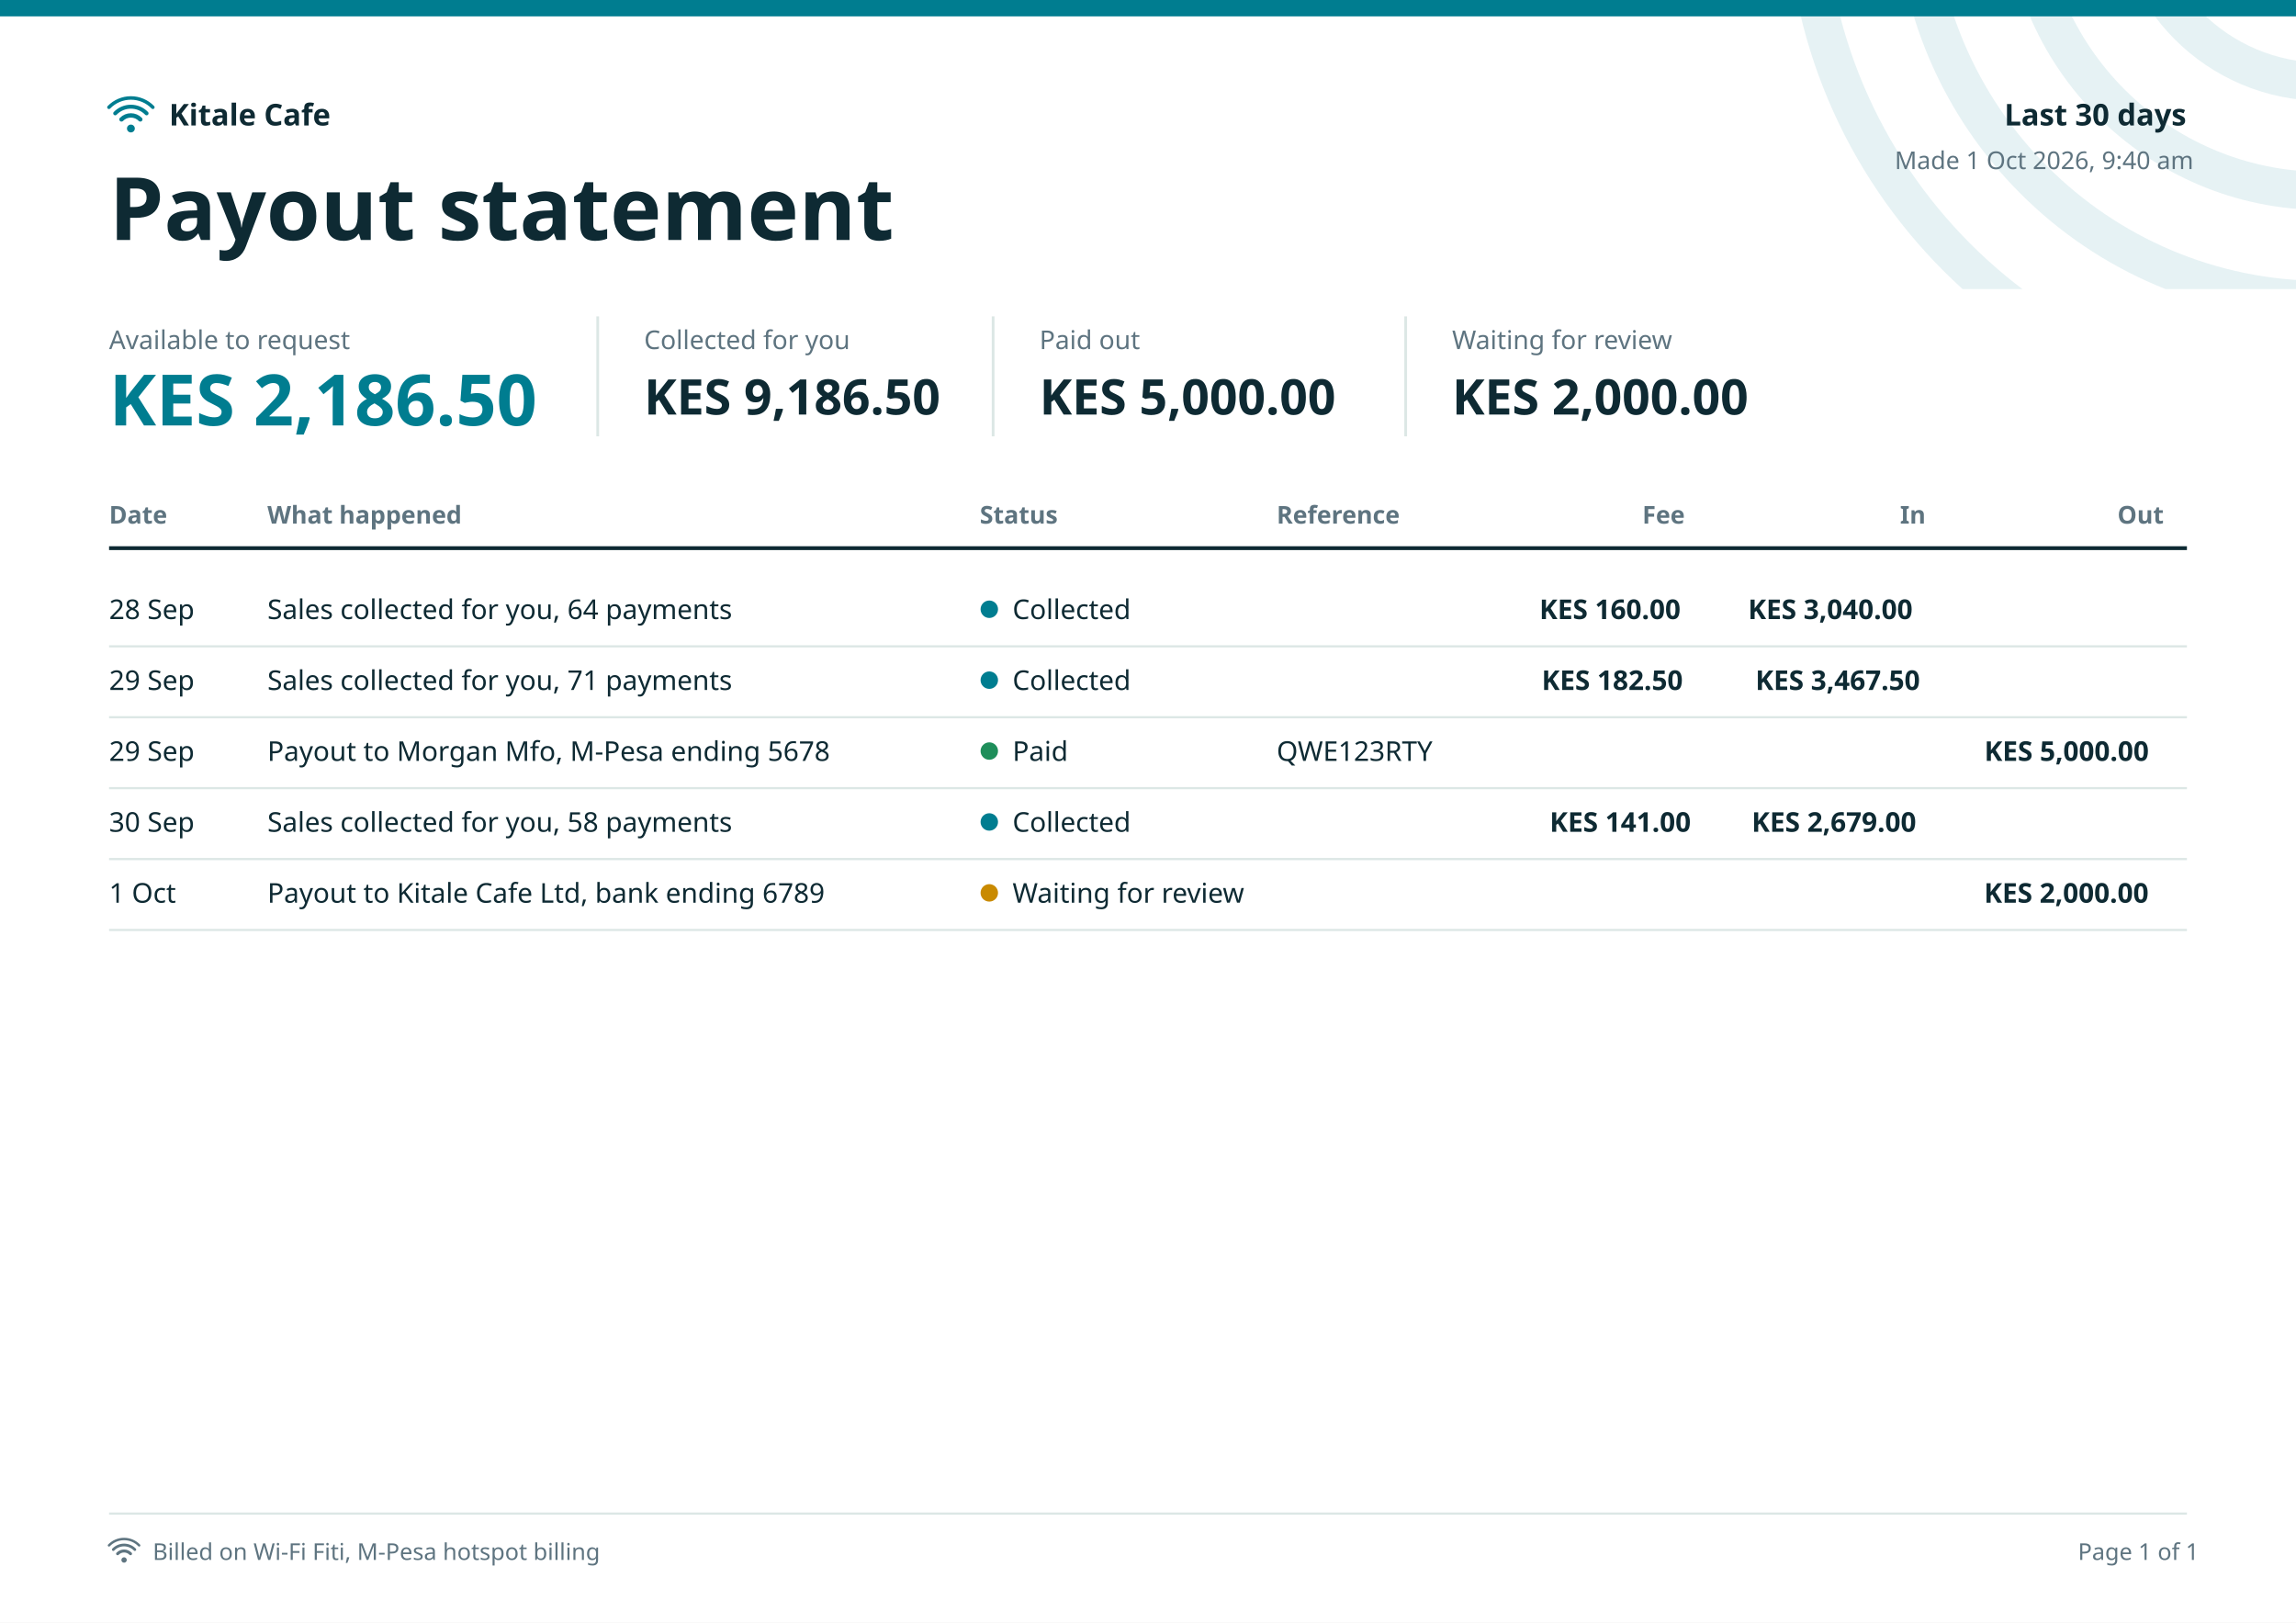
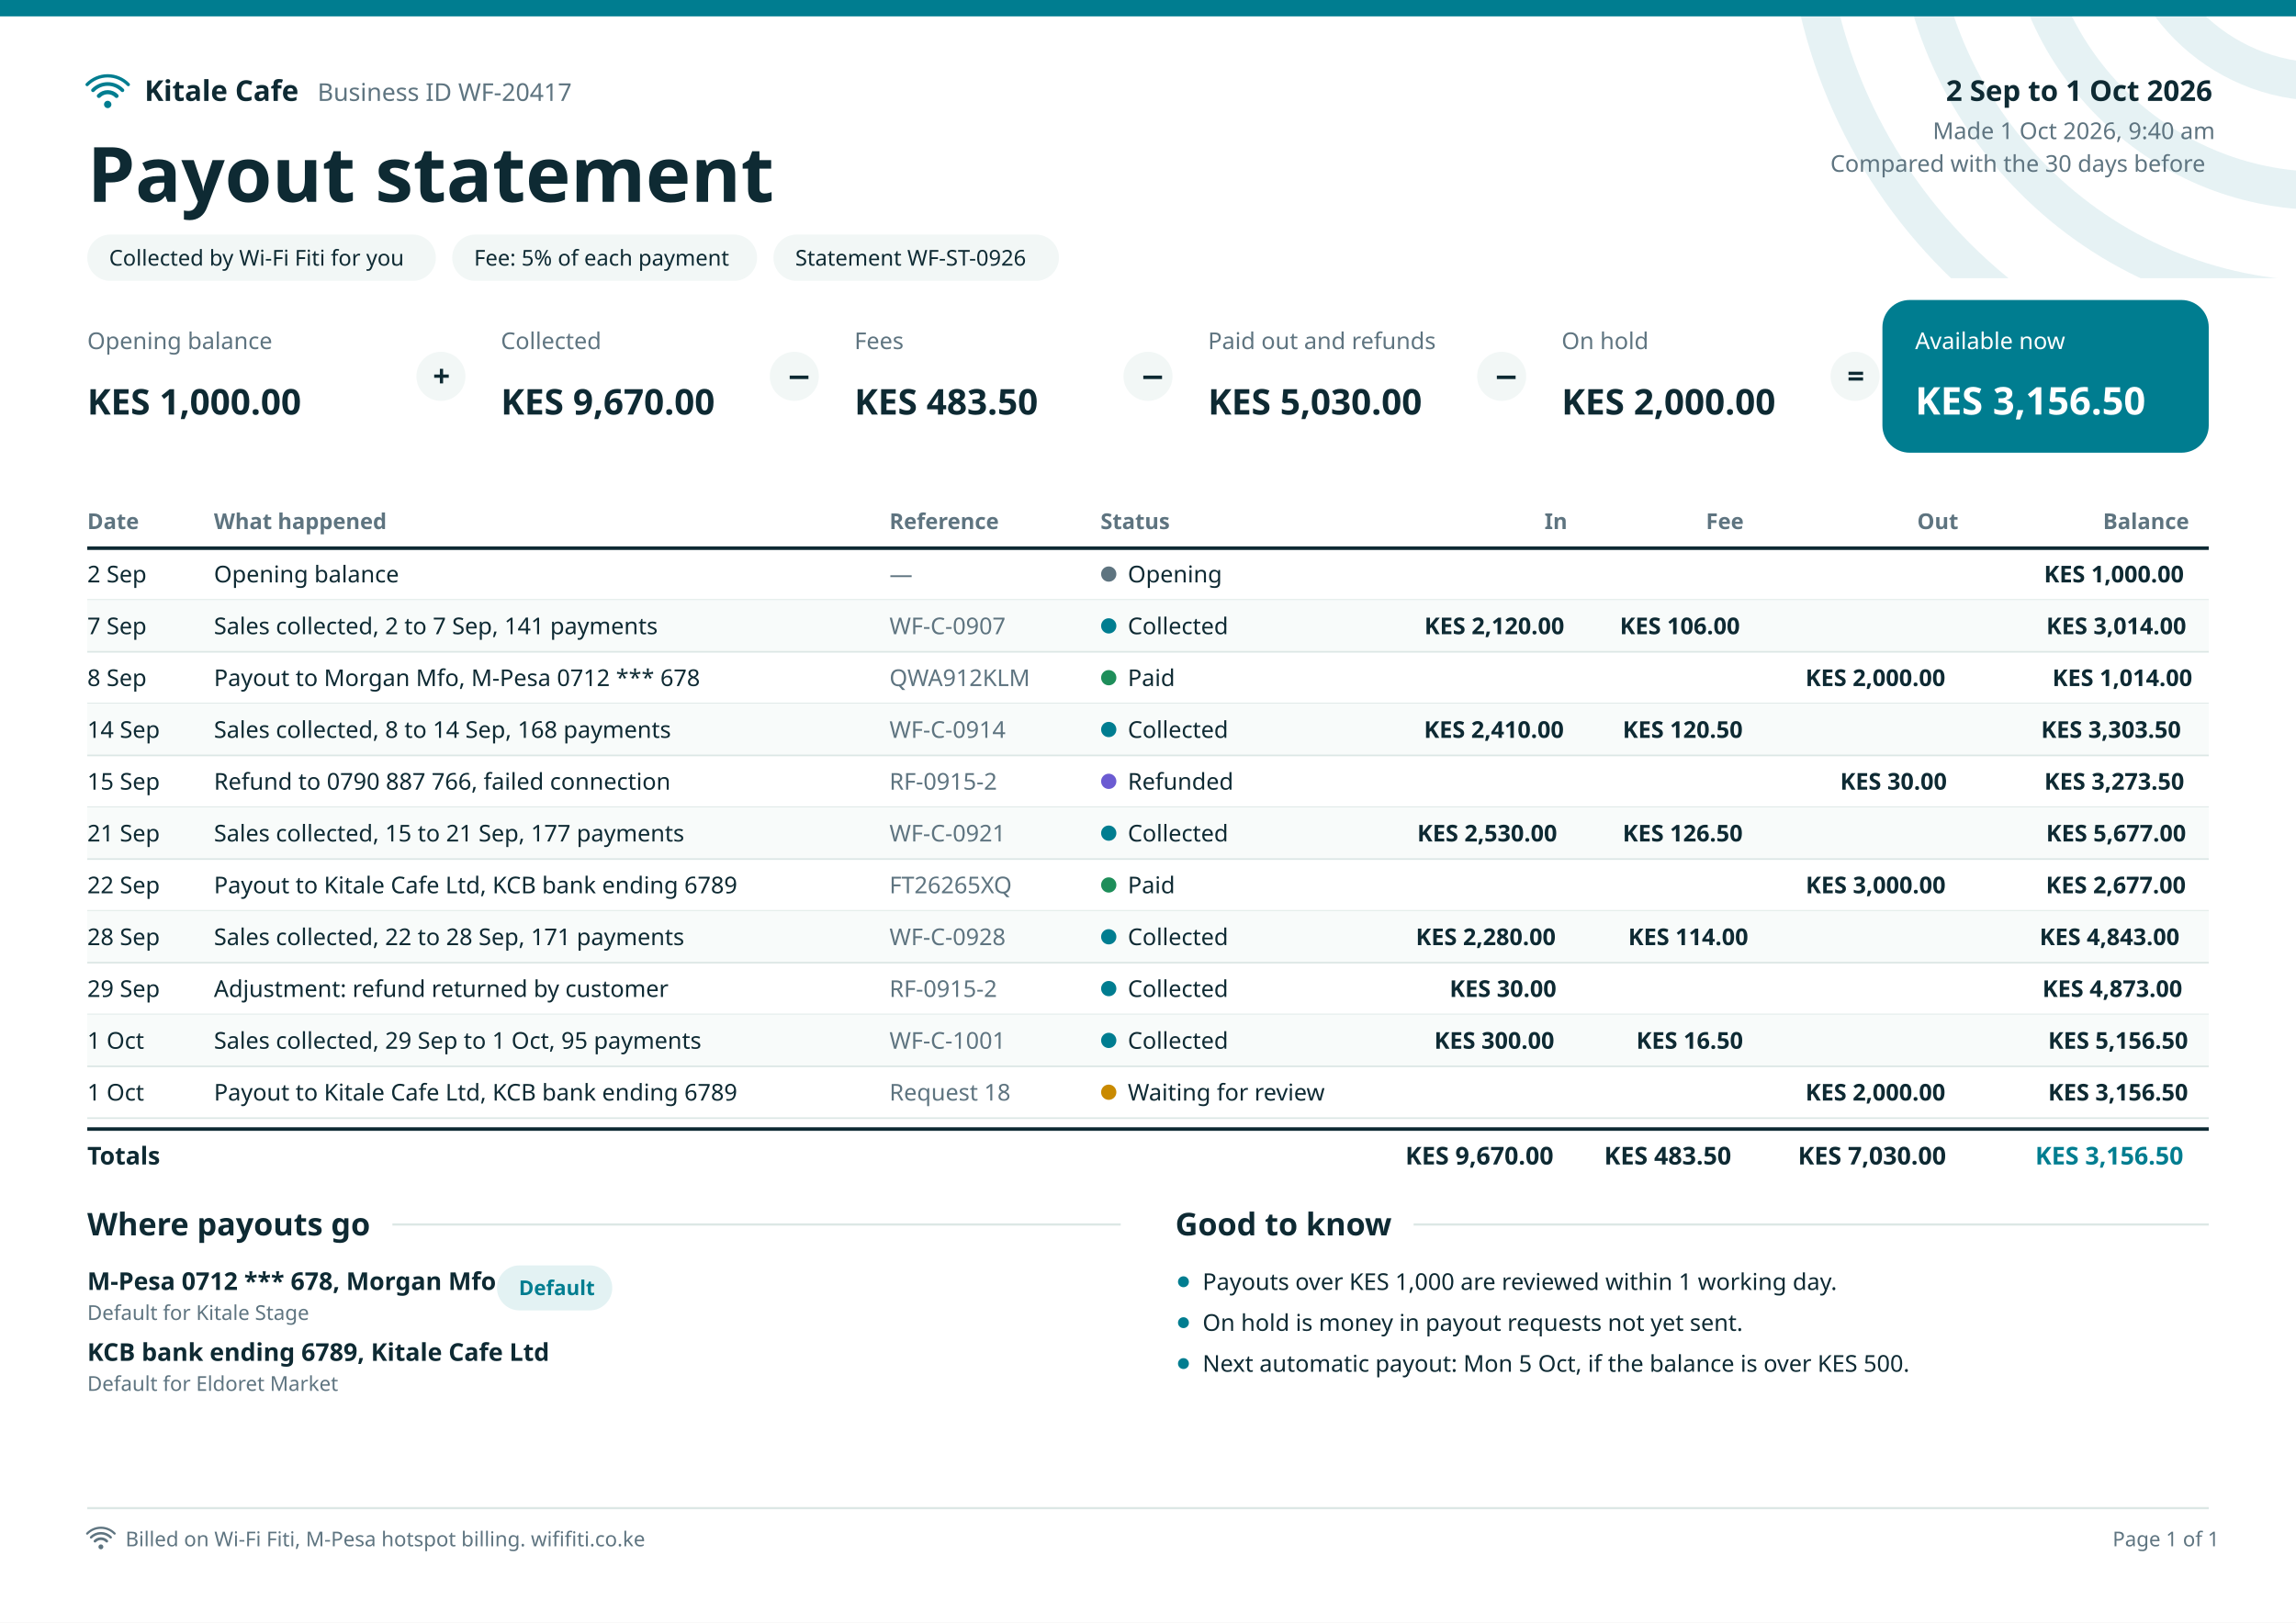
<svg xmlns="http://www.w3.org/2000/svg" width="842" height="595" viewBox="0 0 842 595">
  <defs>
    <clipPath id="clip0">
-       <rect x="0" y="6" width="842" height="100" rx="0" />
+       <rect x="0" y="6" width="842" height="96" rx="0" />
    </clipPath>
  </defs>
  <rect id="Page" x="0.00" y="0.00" width="842.00" height="595.00" rx="0" fill="#FFFFFF" />
  <rect id="Brand edge" x="0.00" y="0.00" width="842.00" height="6.00" rx="0" fill="#007D90" />
  <g id="Signal arcs" clip-path="url(#clip0)">
    <circle cx="852.0" cy="-40.0" r="70.0" fill="none" stroke="#007D90" stroke-opacity="0.1" stroke-width="14" />
    <circle cx="852.0" cy="-40.0" r="110.0" fill="none" stroke="#007D90" stroke-opacity="0.1" stroke-width="14" />
    <circle cx="852.0" cy="-40.0" r="150.0" fill="none" stroke="#007D90" stroke-opacity="0.1" stroke-width="14" />
    <circle cx="852.0" cy="-40.0" r="190.0" fill="none" stroke="#007D90" stroke-opacity="0.1" stroke-width="14" />
  </g>
  <g id="Heading">
-     <g id="Wi-Fi mark" transform="translate(40.00 34.00) scale(0.6667)" fill="none">
+     <g id="Wi-Fi mark" transform="translate(32.00 26.00) scale(0.625)" fill="none">
      <circle cx="12" cy="19.68" r="2.16" fill="#007D90" />
      <path d="M6.821 14.678A7.2 7.2 0 0 1 17.179 14.678" stroke="#007D90" stroke-width="2.4" stroke-linecap="round" />
      <path d="M3.368 11.344A12 12 0 0 1 20.632 11.344" stroke="#007D90" stroke-width="2.16" stroke-linecap="round" />
      <path d="M-0.084 8.009A16.8 16.8 0 0 1 24.084 8.009" stroke="#007D90" stroke-width="1.92" stroke-linecap="round" />
    </g>
-     <text id="Business" x="62.00" y="46.00" font-family="'Bricolage Grotesque', sans-serif" font-size="11" font-weight="600" fill="#0E2A33">Kitale Cafe</text>
-     <text id="Title" x="40.00" y="88.00" font-family="'Bricolage Grotesque', sans-serif" font-size="32" font-weight="800" fill="#0E2A33">Payout statement</text>
-     <text id="Period" x="735.03" y="46.00" font-family="'Bricolage Grotesque', sans-serif" font-size="11" font-weight="600" fill="#0E2A33">Last 30 days</text>
-     <text id="Generated" x="694.83" y="62.00" font-family="'Bricolage Grotesque', sans-serif" font-size="9" font-weight="400" fill="#5E7480">Made 1 Oct 2026, 9:40 am</text>
-   </g>
-   <g id="Figures">
-     <text x="40.00" y="128.00" font-family="'Bricolage Grotesque', sans-serif" font-size="9.5" font-weight="500" fill="#5E7480">Available to request</text>
-     <text x="40.00" y="156.00" font-family="'Bricolage Grotesque', sans-serif" font-size="26" font-weight="800" fill="#007D90">KES 2,186.50</text>
-     <line x1="219.2" y1="116" x2="219.2" y2="160" stroke="#DCE7E5" stroke-width="1" />
-     <text x="236.19" y="128.00" font-family="'Bricolage Grotesque', sans-serif" font-size="9.5" font-weight="500" fill="#5E7480">Collected for you</text>
-     <text x="236.19" y="152.00" font-family="'Bricolage Grotesque', sans-serif" font-size="18" font-weight="700" fill="#0E2A33">KES 9,186.50</text>
-     <line x1="364.2" y1="116" x2="364.2" y2="160" stroke="#DCE7E5" stroke-width="1" />
-     <text x="381.19" y="128.00" font-family="'Bricolage Grotesque', sans-serif" font-size="9.5" font-weight="500" fill="#5E7480">Paid out</text>
-     <text x="381.19" y="152.00" font-family="'Bricolage Grotesque', sans-serif" font-size="18" font-weight="700" fill="#0E2A33">KES 5,000.00</text>
-     <line x1="515.5" y1="116" x2="515.5" y2="160" stroke="#DCE7E5" stroke-width="1" />
-     <text x="532.52" y="128.00" font-family="'Bricolage Grotesque', sans-serif" font-size="9.5" font-weight="500" fill="#5E7480">Waiting for review</text>
-     <text x="532.52" y="152.00" font-family="'Bricolage Grotesque', sans-serif" font-size="18" font-weight="700" fill="#0E2A33">KES 2,000.00</text>
+     <text id="Business" x="53.00" y="37.00" font-family="'Bricolage Grotesque', sans-serif" font-size="10.5" font-weight="700" fill="#0E2A33">Kitale Cafe</text>
+     <text x="116.42" y="37.00" font-family="'Bricolage Grotesque', sans-serif" font-size="9" font-weight="400" fill="#5E7480">Business ID WF-20417</text>
+     <text id="Title" x="32.00" y="74.00" font-family="'Bricolage Grotesque', sans-serif" font-size="28" font-weight="800" fill="#0E2A33">Payout statement</text>
+     <text id="Period" x="713.63" y="37.00" font-family="'Bricolage Grotesque', sans-serif" font-size="10.5" font-weight="700" fill="#0E2A33">2 Sep to 1 Oct 2026</text>
+     <text x="708.78" y="51.00" font-family="'Bricolage Grotesque', sans-serif" font-size="8.5" font-weight="400" fill="#5E7480">Made 1 Oct 2026, 9:40 am</text>
+     <text x="671.23" y="63.00" font-family="'Bricolage Grotesque', sans-serif" font-size="8.5" font-weight="400" fill="#5E7480">Compared with the 30 days before</text>
+     <rect x="32.00" y="86.00" width="127.84" height="17.00" rx="8.5" fill="#F2F7F6" />
+     <text x="40.00" y="97.40" font-family="'Bricolage Grotesque', sans-serif" font-size="8" font-weight="500" fill="#0E2A33">Collected by Wi-Fi Fiti for you</text>
+     <rect x="165.84" y="86.00" width="111.80" height="17.00" rx="8.5" fill="#F2F7F6" />
+     <text x="173.84" y="97.40" font-family="'Bricolage Grotesque', sans-serif" font-size="8" font-weight="500" fill="#0E2A33">Fee: 5% of each payment</text>
+     <rect x="283.64" y="86.00" width="104.71" height="17.00" rx="8.5" fill="#F2F7F6" />
+     <text x="291.64" y="97.40" font-family="'Bricolage Grotesque', sans-serif" font-size="8" font-weight="500" fill="#0E2A33">Statement WF-ST-0926</text>
+   </g>
+   <g id="Balance">
+     <text x="32.00" y="128.00" font-family="'Bricolage Grotesque', sans-serif" font-size="8.5" font-weight="500" fill="#5E7480">Opening balance</text>
+     <text x="32.00" y="152.00" font-family="'Bricolage Grotesque', sans-serif" font-size="13" font-weight="700" fill="#0E2A33">KES 1,000.00</text>
+     <circle cx="161.7" cy="138" r="9" fill="#F2F7F6" />
+     <text x="158.76" y="141.80" font-family="'Bricolage Grotesque', sans-serif" font-size="11" font-weight="700" fill="#0E2A33">+</text>
+     <text x="183.67" y="128.00" font-family="'Bricolage Grotesque', sans-serif" font-size="8.5" font-weight="500" fill="#5E7480">Collected</text>
+     <text x="183.67" y="152.00" font-family="'Bricolage Grotesque', sans-serif" font-size="13" font-weight="700" fill="#0E2A33">KES 9,670.00</text>
+     <circle cx="291.3" cy="138" r="9" fill="#F2F7F6" />
+     <text x="288.43" y="141.80" font-family="'Bricolage Grotesque', sans-serif" font-size="11" font-weight="700" fill="#0E2A33">−</text>
+     <text x="313.33" y="128.00" font-family="'Bricolage Grotesque', sans-serif" font-size="8.5" font-weight="500" fill="#5E7480">Fees</text>
+     <text x="313.33" y="152.00" font-family="'Bricolage Grotesque', sans-serif" font-size="13" font-weight="700" fill="#0E2A33">KES 483.50</text>
+     <circle cx="421.0" cy="138" r="9" fill="#F2F7F6" />
+     <text x="418.10" y="141.80" font-family="'Bricolage Grotesque', sans-serif" font-size="11" font-weight="700" fill="#0E2A33">−</text>
+     <text x="443.00" y="128.00" font-family="'Bricolage Grotesque', sans-serif" font-size="8.5" font-weight="500" fill="#5E7480">Paid out and refunds</text>
+     <text x="443.00" y="152.00" font-family="'Bricolage Grotesque', sans-serif" font-size="13" font-weight="700" fill="#0E2A33">KES 5,030.00</text>
+     <circle cx="550.7" cy="138" r="9" fill="#F2F7F6" />
+     <text x="547.76" y="141.80" font-family="'Bricolage Grotesque', sans-serif" font-size="11" font-weight="700" fill="#0E2A33">−</text>
+     <text x="572.67" y="128.00" font-family="'Bricolage Grotesque', sans-serif" font-size="8.5" font-weight="500" fill="#5E7480">On hold</text>
+     <text x="572.67" y="152.00" font-family="'Bricolage Grotesque', sans-serif" font-size="13" font-weight="700" fill="#0E2A33">KES 2,000.00</text>
+     <rect x="690.33" y="110.00" width="119.67" height="56.00" rx="10" fill="#007D90" />
+     <circle cx="680.3" cy="138" r="9" fill="#F2F7F6" />
+     <text x="677.43" y="141.80" font-family="'Bricolage Grotesque', sans-serif" font-size="11" font-weight="700" fill="#0E2A33">=</text>
+     <text x="702.33" y="128.00" font-family="'Bricolage Grotesque', sans-serif" font-size="8.5" font-weight="500" fill="#FFFFFF">Available now</text>
+     <text x="702.33" y="152.00" font-family="'Bricolage Grotesque', sans-serif" font-size="14" font-weight="800" fill="#FFFFFF">KES 3,156.50</text>
  </g>
  <g id="Table header">
-     <text x="40.00" y="192.00" font-family="'Bricolage Grotesque', sans-serif" font-size="9" font-weight="600" fill="#5E7480">Date</text>
-     <text x="98.06" y="192.00" font-family="'Bricolage Grotesque', sans-serif" font-size="9" font-weight="600" fill="#5E7480">What happened</text>
-     <text x="359.31" y="192.00" font-family="'Bricolage Grotesque', sans-serif" font-size="9" font-weight="600" fill="#5E7480">Status</text>
-     <text x="468.17" y="192.00" font-family="'Bricolage Grotesque', sans-serif" font-size="9" font-weight="600" fill="#5E7480">Reference</text>
-     <text x="602.28" y="192.00" font-family="'Bricolage Grotesque', sans-serif" font-size="9" font-weight="600" fill="#5E7480">Fee</text>
-     <text x="696.79" y="192.00" font-family="'Bricolage Grotesque', sans-serif" font-size="9" font-weight="600" fill="#5E7480">In</text>
-     <text x="776.51" y="192.00" font-family="'Bricolage Grotesque', sans-serif" font-size="9" font-weight="600" fill="#5E7480">Out</text>
-     <line x1="40" y1="201" x2="802" y2="201" stroke="#0E2A33" stroke-width="1.4" />
+     <text x="32.00" y="194.00" font-family="'Bricolage Grotesque', sans-serif" font-size="8" font-weight="600" fill="#5E7480">Date</text>
+     <text x="78.45" y="194.00" font-family="'Bricolage Grotesque', sans-serif" font-size="8" font-weight="600" fill="#5E7480">What happened</text>
+     <text x="326.17" y="194.00" font-family="'Bricolage Grotesque', sans-serif" font-size="8" font-weight="600" fill="#5E7480">Reference</text>
+     <text x="403.58" y="194.00" font-family="'Bricolage Grotesque', sans-serif" font-size="8" font-weight="600" fill="#5E7480">Status</text>
+     <text x="566.41" y="194.00" font-family="'Bricolage Grotesque', sans-serif" font-size="8" font-weight="600" fill="#5E7480">In</text>
+     <text x="625.61" y="194.00" font-family="'Bricolage Grotesque', sans-serif" font-size="8" font-weight="600" fill="#5E7480">Fee</text>
+     <text x="703.08" y="194.00" font-family="'Bricolage Grotesque', sans-serif" font-size="8" font-weight="600" fill="#5E7480">Out</text>
+     <text x="771.21" y="194.00" font-family="'Bricolage Grotesque', sans-serif" font-size="8" font-weight="600" fill="#5E7480">Balance</text>
+     <line x1="32.0" y1="201.0" x2="810.0" y2="201.0" stroke="#0E2A33" stroke-width="1.3" />
  </g>
  <g id="Table rows">
-     <text x="40.00" y="227.00" font-family="'Bricolage Grotesque', sans-serif" font-size="10" font-weight="400" fill="#0E2A33">28 Sep</text>
-     <text x="98.06" y="227.00" font-family="'Bricolage Grotesque', sans-serif" font-size="10" font-weight="400" fill="#0E2A33">Sales collected for you, 64 payments</text>
-     <circle cx="362.8" cy="223.4" r="3.2" fill="#007D90" />
-     <text x="371.31" y="227.00" font-family="'Bricolage Grotesque', sans-serif" font-size="10" font-weight="500" fill="#0E2A33">Collected</text>
-     <text x="468.17" y="227.00" font-family="'Bricolage Grotesque', sans-serif" font-size="10" font-weight="400" fill="#5E7480" />
-     <text x="564.53" y="227.00" font-family="'Bricolage Grotesque', sans-serif" font-size="10" font-weight="600" fill="#0E2A33">KES 160.00</text>
-     <text x="641.06" y="227.00" font-family="'Bricolage Grotesque', sans-serif" font-size="10" font-weight="600" fill="#0E2A33">KES 3,040.00</text>
-     <text x="792.00" y="227.00" font-family="'Bricolage Grotesque', sans-serif" font-size="10" font-weight="600" fill="#5E7480" />
-     <line x1="40" y1="237" x2="802" y2="237" stroke="#DCE7E5" stroke-width="0.8" />
-     <text x="40.00" y="253.00" font-family="'Bricolage Grotesque', sans-serif" font-size="10" font-weight="400" fill="#0E2A33">29 Sep</text>
-     <text x="98.06" y="253.00" font-family="'Bricolage Grotesque', sans-serif" font-size="10" font-weight="400" fill="#0E2A33">Sales collected for you, 71 payments</text>
-     <circle cx="362.8" cy="249.4" r="3.2" fill="#007D90" />
-     <text x="371.31" y="253.00" font-family="'Bricolage Grotesque', sans-serif" font-size="10" font-weight="500" fill="#0E2A33">Collected</text>
-     <text x="468.17" y="253.00" font-family="'Bricolage Grotesque', sans-serif" font-size="10" font-weight="400" fill="#5E7480" />
-     <text x="565.36" y="253.00" font-family="'Bricolage Grotesque', sans-serif" font-size="10" font-weight="600" fill="#0E2A33">KES 182.50</text>
-     <text x="643.75" y="253.00" font-family="'Bricolage Grotesque', sans-serif" font-size="10" font-weight="600" fill="#0E2A33">KES 3,467.50</text>
-     <text x="792.00" y="253.00" font-family="'Bricolage Grotesque', sans-serif" font-size="10" font-weight="600" fill="#5E7480" />
-     <line x1="40" y1="263" x2="802" y2="263" stroke="#DCE7E5" stroke-width="0.8" />
-     <text x="40.00" y="279.00" font-family="'Bricolage Grotesque', sans-serif" font-size="10" font-weight="400" fill="#0E2A33">29 Sep</text>
-     <text x="98.06" y="279.00" font-family="'Bricolage Grotesque', sans-serif" font-size="10" font-weight="400" fill="#0E2A33">Payout to Morgan Mfo, M-Pesa ending 5678</text>
-     <circle cx="362.8" cy="275.4" r="3.2" fill="#1E8E5A" />
-     <text x="371.31" y="279.00" font-family="'Bricolage Grotesque', sans-serif" font-size="10" font-weight="500" fill="#0E2A33">Paid</text>
-     <text x="468.17" y="279.00" font-family="'Bricolage Grotesque', sans-serif" font-size="10" font-weight="400" fill="#0E2A33">QWE123RTY</text>
-     <text x="617.83" y="279.00" font-family="'Bricolage Grotesque', sans-serif" font-size="10" font-weight="600" fill="#5E7480" />
-     <text x="704.91" y="279.00" font-family="'Bricolage Grotesque', sans-serif" font-size="10" font-weight="600" fill="#5E7480" />
-     <text x="727.70" y="279.00" font-family="'Bricolage Grotesque', sans-serif" font-size="10" font-weight="600" fill="#0E2A33">KES 5,000.00</text>
-     <line x1="40" y1="289" x2="802" y2="289" stroke="#DCE7E5" stroke-width="0.8" />
-     <text x="40.00" y="305.00" font-family="'Bricolage Grotesque', sans-serif" font-size="10" font-weight="400" fill="#0E2A33">30 Sep</text>
-     <text x="98.06" y="305.00" font-family="'Bricolage Grotesque', sans-serif" font-size="10" font-weight="400" fill="#0E2A33">Sales collected for you, 58 payments</text>
-     <circle cx="362.8" cy="301.4" r="3.2" fill="#007D90" />
-     <text x="371.31" y="305.00" font-family="'Bricolage Grotesque', sans-serif" font-size="10" font-weight="500" fill="#0E2A33">Collected</text>
-     <text x="468.17" y="305.00" font-family="'Bricolage Grotesque', sans-serif" font-size="10" font-weight="400" fill="#5E7480" />
-     <text x="568.30" y="305.00" font-family="'Bricolage Grotesque', sans-serif" font-size="10" font-weight="600" fill="#0E2A33">KES 141.00</text>
-     <text x="642.37" y="305.00" font-family="'Bricolage Grotesque', sans-serif" font-size="10" font-weight="600" fill="#0E2A33">KES 2,679.00</text>
-     <text x="792.00" y="305.00" font-family="'Bricolage Grotesque', sans-serif" font-size="10" font-weight="600" fill="#5E7480" />
-     <line x1="40" y1="315" x2="802" y2="315" stroke="#DCE7E5" stroke-width="0.8" />
-     <text x="40.00" y="331.00" font-family="'Bricolage Grotesque', sans-serif" font-size="10" font-weight="400" fill="#0E2A33">1 Oct</text>
-     <text x="98.06" y="331.00" font-family="'Bricolage Grotesque', sans-serif" font-size="10" font-weight="400" fill="#0E2A33">Payout to Kitale Cafe Ltd, bank ending 6789</text>
-     <circle cx="362.8" cy="327.4" r="3.2" fill="#C98A00" />
-     <text x="371.31" y="331.00" font-family="'Bricolage Grotesque', sans-serif" font-size="10" font-weight="500" fill="#0E2A33">Waiting for review</text>
-     <text x="468.17" y="331.00" font-family="'Bricolage Grotesque', sans-serif" font-size="10" font-weight="400" fill="#5E7480" />
-     <text x="617.83" y="331.00" font-family="'Bricolage Grotesque', sans-serif" font-size="10" font-weight="600" fill="#5E7480" />
-     <text x="704.91" y="331.00" font-family="'Bricolage Grotesque', sans-serif" font-size="10" font-weight="600" fill="#5E7480" />
-     <text x="727.60" y="331.00" font-family="'Bricolage Grotesque', sans-serif" font-size="10" font-weight="600" fill="#0E2A33">KES 2,000.00</text>
-     <line x1="40" y1="341" x2="802" y2="341" stroke="#DCE7E5" stroke-width="0.8" />
+     <text x="32.00" y="213.56" font-family="'Bricolage Grotesque', sans-serif" font-size="8.5" font-weight="400" fill="#0E2A33">2 Sep</text>
+     <text x="78.45" y="213.56" font-family="'Bricolage Grotesque', sans-serif" font-size="8.5" font-weight="400" fill="#0E2A33">Opening balance</text>
+     <text x="326.17" y="213.56" font-family="'Bricolage Grotesque', sans-serif" font-size="8.5" font-weight="400" fill="#5E7480">—</text>
+     <circle cx="406.6" cy="210.5" r="2.8" fill="#5E7480" />
+     <text x="413.58" y="213.56" font-family="'Bricolage Grotesque', sans-serif" font-size="8.5" font-weight="500" fill="#0E2A33">Opening</text>
+     <text x="573.63" y="213.56" font-family="'Bricolage Grotesque', sans-serif" font-size="8.5" font-weight="600" fill="#5E7480" />
+     <text x="639.43" y="213.56" font-family="'Bricolage Grotesque', sans-serif" font-size="8.5" font-weight="600" fill="#5E7480" />
+     <text x="716.85" y="213.56" font-family="'Bricolage Grotesque', sans-serif" font-size="8.5" font-weight="600" fill="#5E7480" />
+     <text x="749.58" y="213.56" font-family="'Bricolage Grotesque', sans-serif" font-size="8.5" font-weight="600" fill="#0E2A33">KES 1,000.00</text>
+     <line x1="32.0" y1="220.0" x2="810.0" y2="220.0" stroke="#DCE7E5" stroke-width="0.6" />
+     <rect x="32.00" y="220.00" width="778.00" height="19.00" rx="0" fill="#F8FBFA" />
+     <text x="32.00" y="232.56" font-family="'Bricolage Grotesque', sans-serif" font-size="8.5" font-weight="400" fill="#0E2A33">7 Sep</text>
+     <text x="78.45" y="232.56" font-family="'Bricolage Grotesque', sans-serif" font-size="8.5" font-weight="400" fill="#0E2A33">Sales collected, 2 to 7 Sep, 141 payments</text>
+     <text x="326.17" y="232.56" font-family="'Bricolage Grotesque', sans-serif" font-size="8.5" font-weight="400" fill="#5E7480">WF-C-0907</text>
+     <circle cx="406.6" cy="229.5" r="2.8" fill="#007D90" />
+     <text x="413.58" y="232.56" font-family="'Bricolage Grotesque', sans-serif" font-size="8.5" font-weight="500" fill="#0E2A33">Collected</text>
+     <text x="522.36" y="232.56" font-family="'Bricolage Grotesque', sans-serif" font-size="8.5" font-weight="600" fill="#0E2A33">KES 2,120.00</text>
+     <text x="594.04" y="232.56" font-family="'Bricolage Grotesque', sans-serif" font-size="8.5" font-weight="600" fill="#0E2A33">KES 106.00</text>
+     <text x="716.85" y="232.56" font-family="'Bricolage Grotesque', sans-serif" font-size="8.5" font-weight="600" fill="#5E7480" />
+     <text x="750.43" y="232.56" font-family="'Bricolage Grotesque', sans-serif" font-size="8.5" font-weight="600" fill="#0E2A33">KES 3,014.00</text>
+     <line x1="32.0" y1="239.0" x2="810.0" y2="239.0" stroke="#DCE7E5" stroke-width="0.6" />
+     <text x="32.00" y="251.56" font-family="'Bricolage Grotesque', sans-serif" font-size="8.5" font-weight="400" fill="#0E2A33">8 Sep</text>
+     <text x="78.45" y="251.56" font-family="'Bricolage Grotesque', sans-serif" font-size="8.5" font-weight="400" fill="#0E2A33">Payout to Morgan Mfo, M-Pesa 0712 *** 678</text>
+     <text x="326.17" y="251.56" font-family="'Bricolage Grotesque', sans-serif" font-size="8.5" font-weight="400" fill="#5E7480">QWA912KLM</text>
+     <circle cx="406.6" cy="248.5" r="2.8" fill="#1E8E5A" />
+     <text x="413.58" y="251.56" font-family="'Bricolage Grotesque', sans-serif" font-size="8.5" font-weight="500" fill="#0E2A33">Paid</text>
+     <text x="573.63" y="251.56" font-family="'Bricolage Grotesque', sans-serif" font-size="8.5" font-weight="600" fill="#5E7480" />
+     <text x="639.43" y="251.56" font-family="'Bricolage Grotesque', sans-serif" font-size="8.5" font-weight="600" fill="#5E7480" />
+     <text x="662.10" y="251.56" font-family="'Bricolage Grotesque', sans-serif" font-size="8.5" font-weight="600" fill="#0E2A33">KES 2,000.00</text>
+     <text x="752.66" y="251.56" font-family="'Bricolage Grotesque', sans-serif" font-size="8.5" font-weight="600" fill="#0E2A33">KES 1,014.00</text>
+     <line x1="32.0" y1="258.0" x2="810.0" y2="258.0" stroke="#DCE7E5" stroke-width="0.6" />
+     <rect x="32.00" y="258.00" width="778.00" height="19.00" rx="0" fill="#F8FBFA" />
+     <text x="32.00" y="270.56" font-family="'Bricolage Grotesque', sans-serif" font-size="8.5" font-weight="400" fill="#0E2A33">14 Sep</text>
+     <text x="78.45" y="270.56" font-family="'Bricolage Grotesque', sans-serif" font-size="8.5" font-weight="400" fill="#0E2A33">Sales collected, 8 to 14 Sep, 168 payments</text>
+     <text x="326.17" y="270.56" font-family="'Bricolage Grotesque', sans-serif" font-size="8.5" font-weight="400" fill="#5E7480">WF-C-0914</text>
+     <circle cx="406.6" cy="267.5" r="2.8" fill="#007D90" />
+     <text x="413.58" y="270.56" font-family="'Bricolage Grotesque', sans-serif" font-size="8.5" font-weight="500" fill="#0E2A33">Collected</text>
+     <text x="522.20" y="270.56" font-family="'Bricolage Grotesque', sans-serif" font-size="8.5" font-weight="600" fill="#0E2A33">KES 2,410.00</text>
+     <text x="595.08" y="270.56" font-family="'Bricolage Grotesque', sans-serif" font-size="8.5" font-weight="600" fill="#0E2A33">KES 120.50</text>
+     <text x="716.85" y="270.56" font-family="'Bricolage Grotesque', sans-serif" font-size="8.5" font-weight="600" fill="#5E7480" />
+     <text x="748.51" y="270.56" font-family="'Bricolage Grotesque', sans-serif" font-size="8.5" font-weight="600" fill="#0E2A33">KES 3,303.50</text>
+     <line x1="32.0" y1="277.0" x2="810.0" y2="277.0" stroke="#DCE7E5" stroke-width="0.6" />
+     <text x="32.00" y="289.56" font-family="'Bricolage Grotesque', sans-serif" font-size="8.5" font-weight="400" fill="#0E2A33">15 Sep</text>
+     <text x="78.45" y="289.56" font-family="'Bricolage Grotesque', sans-serif" font-size="8.5" font-weight="400" fill="#0E2A33">Refund to 0790 887 766, failed connection</text>
+     <text x="326.17" y="289.56" font-family="'Bricolage Grotesque', sans-serif" font-size="8.5" font-weight="400" fill="#5E7480">RF-0915-2</text>
+     <circle cx="406.6" cy="286.5" r="2.8" fill="#6B5BD2" />
+     <text x="413.58" y="289.56" font-family="'Bricolage Grotesque', sans-serif" font-size="8.5" font-weight="500" fill="#0E2A33">Refunded</text>
+     <text x="573.63" y="289.56" font-family="'Bricolage Grotesque', sans-serif" font-size="8.5" font-weight="600" fill="#5E7480" />
+     <text x="639.43" y="289.56" font-family="'Bricolage Grotesque', sans-serif" font-size="8.5" font-weight="600" fill="#5E7480" />
+     <text x="674.82" y="289.56" font-family="'Bricolage Grotesque', sans-serif" font-size="8.5" font-weight="600" fill="#0E2A33">KES 30.00</text>
+     <text x="749.70" y="289.56" font-family="'Bricolage Grotesque', sans-serif" font-size="8.5" font-weight="600" fill="#0E2A33">KES 3,273.50</text>
+     <line x1="32.0" y1="296.0" x2="810.0" y2="296.0" stroke="#DCE7E5" stroke-width="0.6" />
+     <rect x="32.00" y="296.00" width="778.00" height="19.00" rx="0" fill="#F8FBFA" />
+     <text x="32.00" y="308.56" font-family="'Bricolage Grotesque', sans-serif" font-size="8.5" font-weight="400" fill="#0E2A33">21 Sep</text>
+     <text x="78.45" y="308.56" font-family="'Bricolage Grotesque', sans-serif" font-size="8.5" font-weight="400" fill="#0E2A33">Sales collected, 15 to 21 Sep, 177 payments</text>
+     <text x="326.17" y="308.56" font-family="'Bricolage Grotesque', sans-serif" font-size="8.5" font-weight="400" fill="#5E7480">WF-C-0921</text>
+     <circle cx="406.6" cy="305.5" r="2.8" fill="#007D90" />
+     <text x="413.58" y="308.56" font-family="'Bricolage Grotesque', sans-serif" font-size="8.5" font-weight="500" fill="#0E2A33">Collected</text>
+     <text x="519.72" y="308.56" font-family="'Bricolage Grotesque', sans-serif" font-size="8.5" font-weight="600" fill="#0E2A33">KES 2,530.00</text>
+     <text x="595.07" y="308.56" font-family="'Bricolage Grotesque', sans-serif" font-size="8.5" font-weight="600" fill="#0E2A33">KES 126.50</text>
+     <text x="716.85" y="308.56" font-family="'Bricolage Grotesque', sans-serif" font-size="8.5" font-weight="600" fill="#5E7480" />
+     <text x="750.36" y="308.56" font-family="'Bricolage Grotesque', sans-serif" font-size="8.5" font-weight="600" fill="#0E2A33">KES 5,677.00</text>
+     <line x1="32.0" y1="315.0" x2="810.0" y2="315.0" stroke="#DCE7E5" stroke-width="0.6" />
+     <text x="32.00" y="327.56" font-family="'Bricolage Grotesque', sans-serif" font-size="8.5" font-weight="400" fill="#0E2A33">22 Sep</text>
+     <text x="78.45" y="327.56" font-family="'Bricolage Grotesque', sans-serif" font-size="8.5" font-weight="400" fill="#0E2A33">Payout to Kitale Cafe Ltd, KCB bank ending 6789</text>
+     <text x="326.17" y="327.56" font-family="'Bricolage Grotesque', sans-serif" font-size="8.5" font-weight="400" fill="#5E7480">FT26265XQ</text>
+     <circle cx="406.6" cy="324.5" r="2.8" fill="#1E8E5A" />
+     <text x="413.58" y="327.56" font-family="'Bricolage Grotesque', sans-serif" font-size="8.5" font-weight="500" fill="#0E2A33">Paid</text>
+     <text x="573.63" y="327.56" font-family="'Bricolage Grotesque', sans-serif" font-size="8.5" font-weight="600" fill="#5E7480" />
+     <text x="639.43" y="327.56" font-family="'Bricolage Grotesque', sans-serif" font-size="8.5" font-weight="600" fill="#5E7480" />
+     <text x="662.20" y="327.56" font-family="'Bricolage Grotesque', sans-serif" font-size="8.5" font-weight="600" fill="#0E2A33">KES 3,000.00</text>
+     <text x="750.28" y="327.56" font-family="'Bricolage Grotesque', sans-serif" font-size="8.5" font-weight="600" fill="#0E2A33">KES 2,677.00</text>
+     <line x1="32.0" y1="334.0" x2="810.0" y2="334.0" stroke="#DCE7E5" stroke-width="0.6" />
+     <rect x="32.00" y="334.00" width="778.00" height="19.00" rx="0" fill="#F8FBFA" />
+     <text x="32.00" y="346.56" font-family="'Bricolage Grotesque', sans-serif" font-size="8.5" font-weight="400" fill="#0E2A33">28 Sep</text>
+     <text x="78.45" y="346.56" font-family="'Bricolage Grotesque', sans-serif" font-size="8.5" font-weight="400" fill="#0E2A33">Sales collected, 22 to 28 Sep, 171 payments</text>
+     <text x="326.17" y="346.56" font-family="'Bricolage Grotesque', sans-serif" font-size="8.5" font-weight="400" fill="#5E7480">WF-C-0928</text>
+     <circle cx="406.6" cy="343.5" r="2.8" fill="#007D90" />
+     <text x="413.58" y="346.56" font-family="'Bricolage Grotesque', sans-serif" font-size="8.5" font-weight="500" fill="#0E2A33">Collected</text>
+     <text x="519.21" y="346.56" font-family="'Bricolage Grotesque', sans-serif" font-size="8.5" font-weight="600" fill="#0E2A33">KES 2,280.00</text>
+     <text x="597.10" y="346.56" font-family="'Bricolage Grotesque', sans-serif" font-size="8.5" font-weight="600" fill="#0E2A33">KES 114.00</text>
+     <text x="716.85" y="346.56" font-family="'Bricolage Grotesque', sans-serif" font-size="8.5" font-weight="600" fill="#5E7480" />
+     <text x="747.96" y="346.56" font-family="'Bricolage Grotesque', sans-serif" font-size="8.5" font-weight="600" fill="#0E2A33">KES 4,843.00</text>
+     <line x1="32.0" y1="353.0" x2="810.0" y2="353.0" stroke="#DCE7E5" stroke-width="0.6" />
+     <text x="32.00" y="365.56" font-family="'Bricolage Grotesque', sans-serif" font-size="8.5" font-weight="400" fill="#0E2A33">29 Sep</text>
+     <text x="78.45" y="365.56" font-family="'Bricolage Grotesque', sans-serif" font-size="8.5" font-weight="400" fill="#0E2A33">Adjustment: refund returned by customer</text>
+     <text x="326.17" y="365.56" font-family="'Bricolage Grotesque', sans-serif" font-size="8.5" font-weight="400" fill="#5E7480">RF-0915-2</text>
+     <circle cx="406.6" cy="362.5" r="2.8" fill="#007D90" />
+     <text x="413.58" y="365.56" font-family="'Bricolage Grotesque', sans-serif" font-size="8.5" font-weight="500" fill="#0E2A33">Collected</text>
+     <text x="531.61" y="365.56" font-family="'Bricolage Grotesque', sans-serif" font-size="8.5" font-weight="600" fill="#0E2A33">KES 30.00</text>
+     <text x="639.43" y="365.56" font-family="'Bricolage Grotesque', sans-serif" font-size="8.5" font-weight="600" fill="#5E7480" />
+     <text x="716.85" y="365.56" font-family="'Bricolage Grotesque', sans-serif" font-size="8.5" font-weight="600" fill="#5E7480" />
+     <text x="749.00" y="365.56" font-family="'Bricolage Grotesque', sans-serif" font-size="8.5" font-weight="600" fill="#0E2A33">KES 4,873.00</text>
+     <line x1="32.0" y1="372.0" x2="810.0" y2="372.0" stroke="#DCE7E5" stroke-width="0.6" />
+     <rect x="32.00" y="372.00" width="778.00" height="19.00" rx="0" fill="#F8FBFA" />
+     <text x="32.00" y="384.56" font-family="'Bricolage Grotesque', sans-serif" font-size="8.5" font-weight="400" fill="#0E2A33">1 Oct</text>
+     <text x="78.45" y="384.56" font-family="'Bricolage Grotesque', sans-serif" font-size="8.5" font-weight="400" fill="#0E2A33">Sales collected, 29 Sep to 1 Oct, 95 payments</text>
+     <text x="326.17" y="384.56" font-family="'Bricolage Grotesque', sans-serif" font-size="8.5" font-weight="400" fill="#5E7480">WF-C-1001</text>
+     <circle cx="406.6" cy="381.5" r="2.8" fill="#007D90" />
+     <text x="413.58" y="384.56" font-family="'Bricolage Grotesque', sans-serif" font-size="8.5" font-weight="500" fill="#0E2A33">Collected</text>
+     <text x="525.98" y="384.56" font-family="'Bricolage Grotesque', sans-serif" font-size="8.5" font-weight="600" fill="#0E2A33">KES 300.00</text>
+     <text x="600.07" y="384.56" font-family="'Bricolage Grotesque', sans-serif" font-size="8.5" font-weight="600" fill="#0E2A33">KES 16.50</text>
+     <text x="716.85" y="384.56" font-family="'Bricolage Grotesque', sans-serif" font-size="8.5" font-weight="600" fill="#5E7480" />
+     <text x="751.09" y="384.56" font-family="'Bricolage Grotesque', sans-serif" font-size="8.5" font-weight="600" fill="#0E2A33">KES 5,156.50</text>
+     <line x1="32.0" y1="391.0" x2="810.0" y2="391.0" stroke="#DCE7E5" stroke-width="0.6" />
+     <text x="32.00" y="403.56" font-family="'Bricolage Grotesque', sans-serif" font-size="8.5" font-weight="400" fill="#0E2A33">1 Oct</text>
+     <text x="78.45" y="403.56" font-family="'Bricolage Grotesque', sans-serif" font-size="8.5" font-weight="400" fill="#0E2A33">Payout to Kitale Cafe Ltd, KCB bank ending 6789</text>
+     <text x="326.17" y="403.56" font-family="'Bricolage Grotesque', sans-serif" font-size="8.5" font-weight="400" fill="#5E7480">Request 18</text>
+     <circle cx="406.6" cy="400.5" r="2.8" fill="#C98A00" />
+     <text x="413.58" y="403.56" font-family="'Bricolage Grotesque', sans-serif" font-size="8.5" font-weight="500" fill="#0E2A33">Waiting for review</text>
+     <text x="573.63" y="403.56" font-family="'Bricolage Grotesque', sans-serif" font-size="8.5" font-weight="600" fill="#5E7480" />
+     <text x="639.43" y="403.56" font-family="'Bricolage Grotesque', sans-serif" font-size="8.5" font-weight="600" fill="#5E7480" />
+     <text x="662.10" y="403.56" font-family="'Bricolage Grotesque', sans-serif" font-size="8.5" font-weight="600" fill="#0E2A33">KES 2,000.00</text>
+     <text x="751.09" y="403.56" font-family="'Bricolage Grotesque', sans-serif" font-size="8.5" font-weight="600" fill="#0E2A33">KES 3,156.50</text>
+     <line x1="32.0" y1="410.0" x2="810.0" y2="410.0" stroke="#DCE7E5" stroke-width="0.6" />
+   </g>
+   <g id="Totals">
+     <line x1="32.0" y1="414.0" x2="810.0" y2="414.0" stroke="#0E2A33" stroke-width="1.3" />
+     <text x="32.00" y="427.00" font-family="'Bricolage Grotesque', sans-serif" font-size="9.0" font-weight="800" fill="#0E2A33">Totals</text>
+     <text x="515.38" y="427.00" font-family="'Bricolage Grotesque', sans-serif" font-size="9.0" font-weight="800" fill="#0E2A33">KES 9,670.00</text>
+     <text x="588.29" y="427.00" font-family="'Bricolage Grotesque', sans-serif" font-size="9.0" font-weight="800" fill="#0E2A33">KES 483.50</text>
+     <text x="659.35" y="427.00" font-family="'Bricolage Grotesque', sans-serif" font-size="9.0" font-weight="800" fill="#0E2A33">KES 7,030.00</text>
+     <text x="746.37" y="427.00" font-family="'Bricolage Grotesque', sans-serif" font-size="9.0" font-weight="800" fill="#007D90">KES 3,156.50</text>
+   </g>
+   <g id="Accounts">
+     <text x="32.00" y="453.00" font-family="'Bricolage Grotesque', sans-serif" font-size="11.5" font-weight="700" fill="#0E2A33">Where payouts go</text>
+     <line x1="143.9" y1="449.0" x2="411.0" y2="449.0" stroke="#DCE7E5" stroke-width="0.8" />
+     <text x="32.00" y="473.00" font-family="'Bricolage Grotesque', sans-serif" font-size="9" font-weight="600" fill="#0E2A33">M-Pesa 0712 *** 678, Morgan Mfo</text>
+     <text x="32.00" y="484.00" font-family="'Bricolage Grotesque', sans-serif" font-size="7.5" font-weight="400" fill="#5E7480">Default for Kitale Stage</text>
+     <rect x="182.25" y="464.00" width="42.28" height="16.50" rx="8.25" fill="#E3F2F3" />
+     <text x="190.25" y="474.90" font-family="'Bricolage Grotesque', sans-serif" font-size="7.5" font-weight="600" fill="#007D90">Default</text>
+     <text x="32.00" y="499.00" font-family="'Bricolage Grotesque', sans-serif" font-size="9" font-weight="600" fill="#0E2A33">KCB bank ending 6789, Kitale Cafe Ltd</text>
+     <text x="32.00" y="510.00" font-family="'Bricolage Grotesque', sans-serif" font-size="7.5" font-weight="400" fill="#5E7480">Default for Eldoret Market</text>
+     <text x="431.00" y="453.00" font-family="'Bricolage Grotesque', sans-serif" font-size="11.5" font-weight="700" fill="#0E2A33">Good to know</text>
+     <line x1="518.4" y1="449.0" x2="810.0" y2="449.0" stroke="#DCE7E5" stroke-width="0.8" />
+     <circle cx="434.0" cy="470" r="2" fill="#007D90" />
+     <text x="441.00" y="473.00" font-family="'Bricolage Grotesque', sans-serif" font-size="8.5" font-weight="400" fill="#0E2A33">Payouts over KES 1,000 are reviewed within 1 working day.</text>
+     <circle cx="434.0" cy="485" r="2" fill="#007D90" />
+     <text x="441.00" y="488.00" font-family="'Bricolage Grotesque', sans-serif" font-size="8.5" font-weight="400" fill="#0E2A33">On hold is money in payout requests not yet sent.</text>
+     <circle cx="434.0" cy="500" r="2" fill="#007D90" />
+     <text x="441.00" y="503.00" font-family="'Bricolage Grotesque', sans-serif" font-size="8.5" font-weight="400" fill="#0E2A33">Next automatic payout: Mon 5 Oct, if the balance is over KES 500.</text>
  </g>
  <g id="Footer">
-     <line x1="40" y1="555" x2="802" y2="555" stroke="#DCE7E5" stroke-width="0.8" />
-     <g id="Footer mark" transform="translate(40.00 563.00) scale(0.4583)" fill="none">
+     <line x1="32.0" y1="553.0" x2="810.0" y2="553.0" stroke="#DCE7E5" stroke-width="0.8" />
+     <g id="Footer mark" transform="translate(32.00 559.00) scale(0.4167)" fill="none">
      <circle cx="12" cy="19.68" r="2.16" fill="#5E7480" />
      <path d="M6.821 14.678A7.2 7.2 0 0 1 17.179 14.678" stroke="#5E7480" stroke-width="2.4" stroke-linecap="round" />
      <path d="M3.368 11.344A12 12 0 0 1 20.632 11.344" stroke="#5E7480" stroke-width="2.16" stroke-linecap="round" />
      <path d="M-0.084 8.009A16.8 16.8 0 0 1 24.084 8.009" stroke="#5E7480" stroke-width="1.92" stroke-linecap="round" />
    </g>
-     <text x="56.00" y="572.00" font-family="'Bricolage Grotesque', sans-serif" font-size="8.5" font-weight="500" fill="#5E7480">Billed on Wi-Fi Fiti, M-Pesa hotspot billing</text>
-     <text x="762.04" y="572.00" font-family="'Bricolage Grotesque', sans-serif" font-size="8.5" font-weight="500" fill="#5E7480">Page 1 of 1</text>
+     <text x="46.00" y="567.00" font-family="'Bricolage Grotesque', sans-serif" font-size="7.5" font-weight="500" fill="#5E7480">Billed on Wi-Fi Fiti, M-Pesa hotspot billing. wififiti.co.ke</text>
+     <text x="774.74" y="567.00" font-family="'Bricolage Grotesque', sans-serif" font-size="7.5" font-weight="500" fill="#5E7480">Page 1 of 1</text>
  </g>
</svg>
